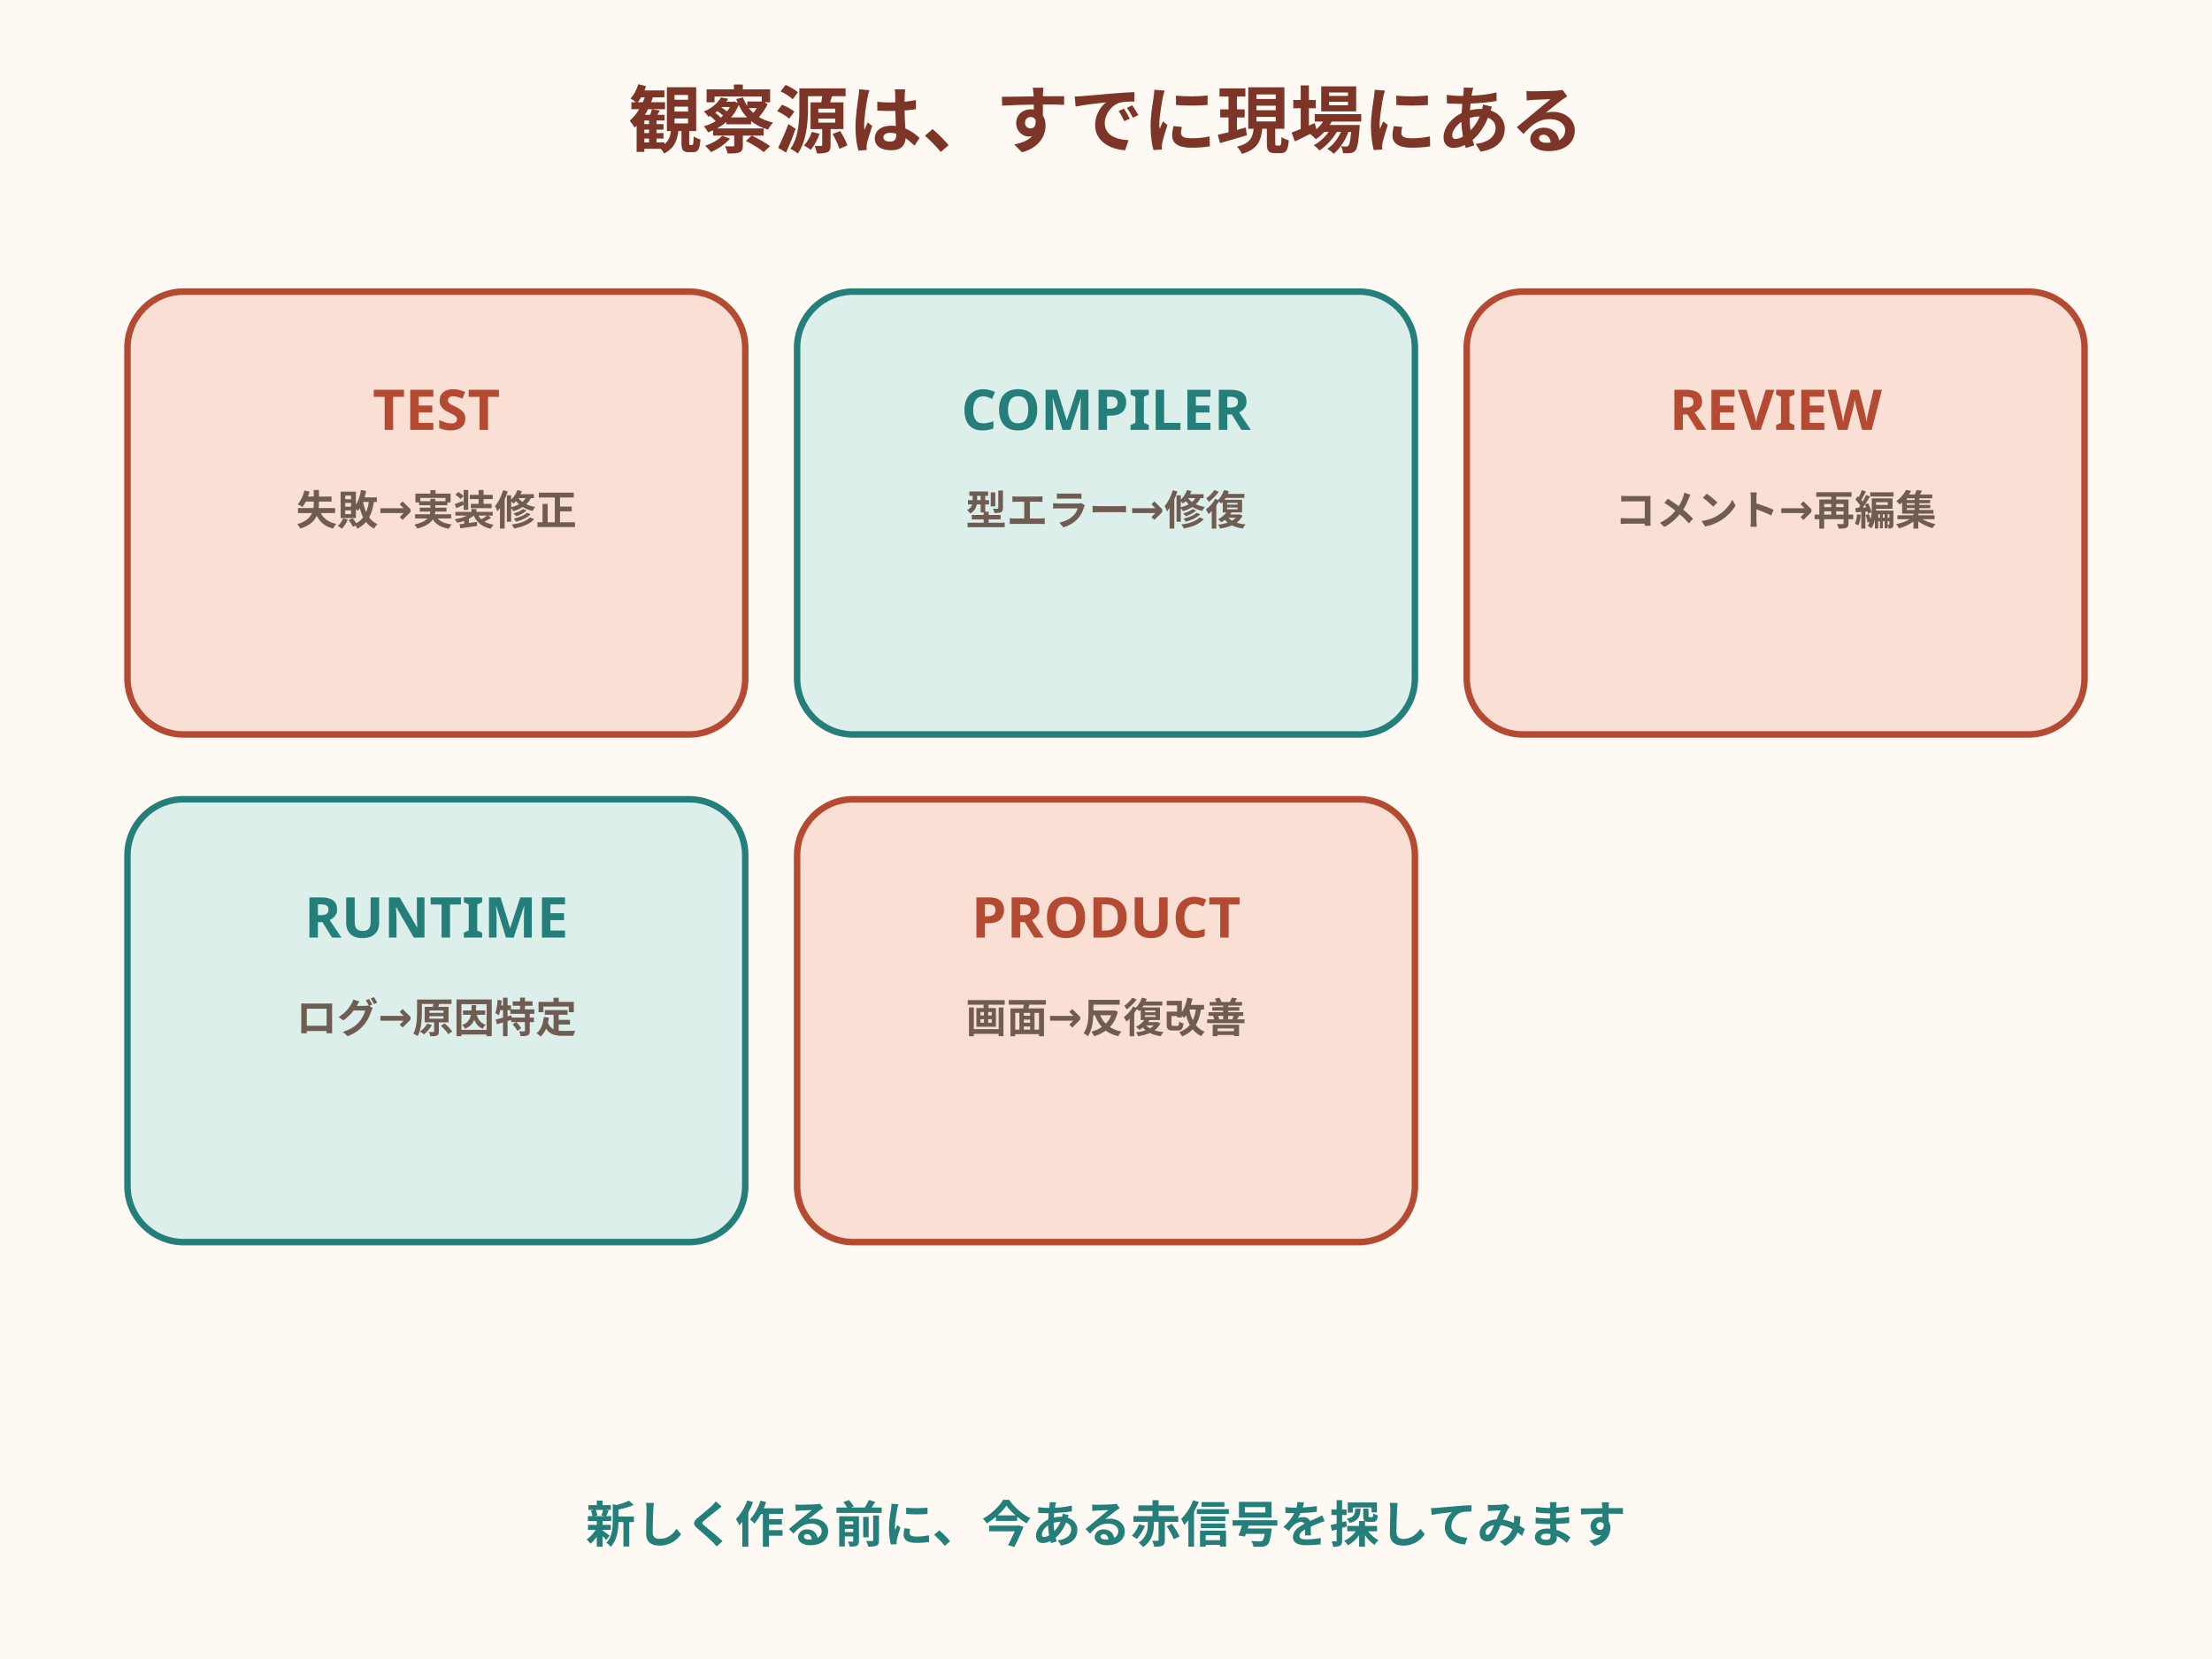
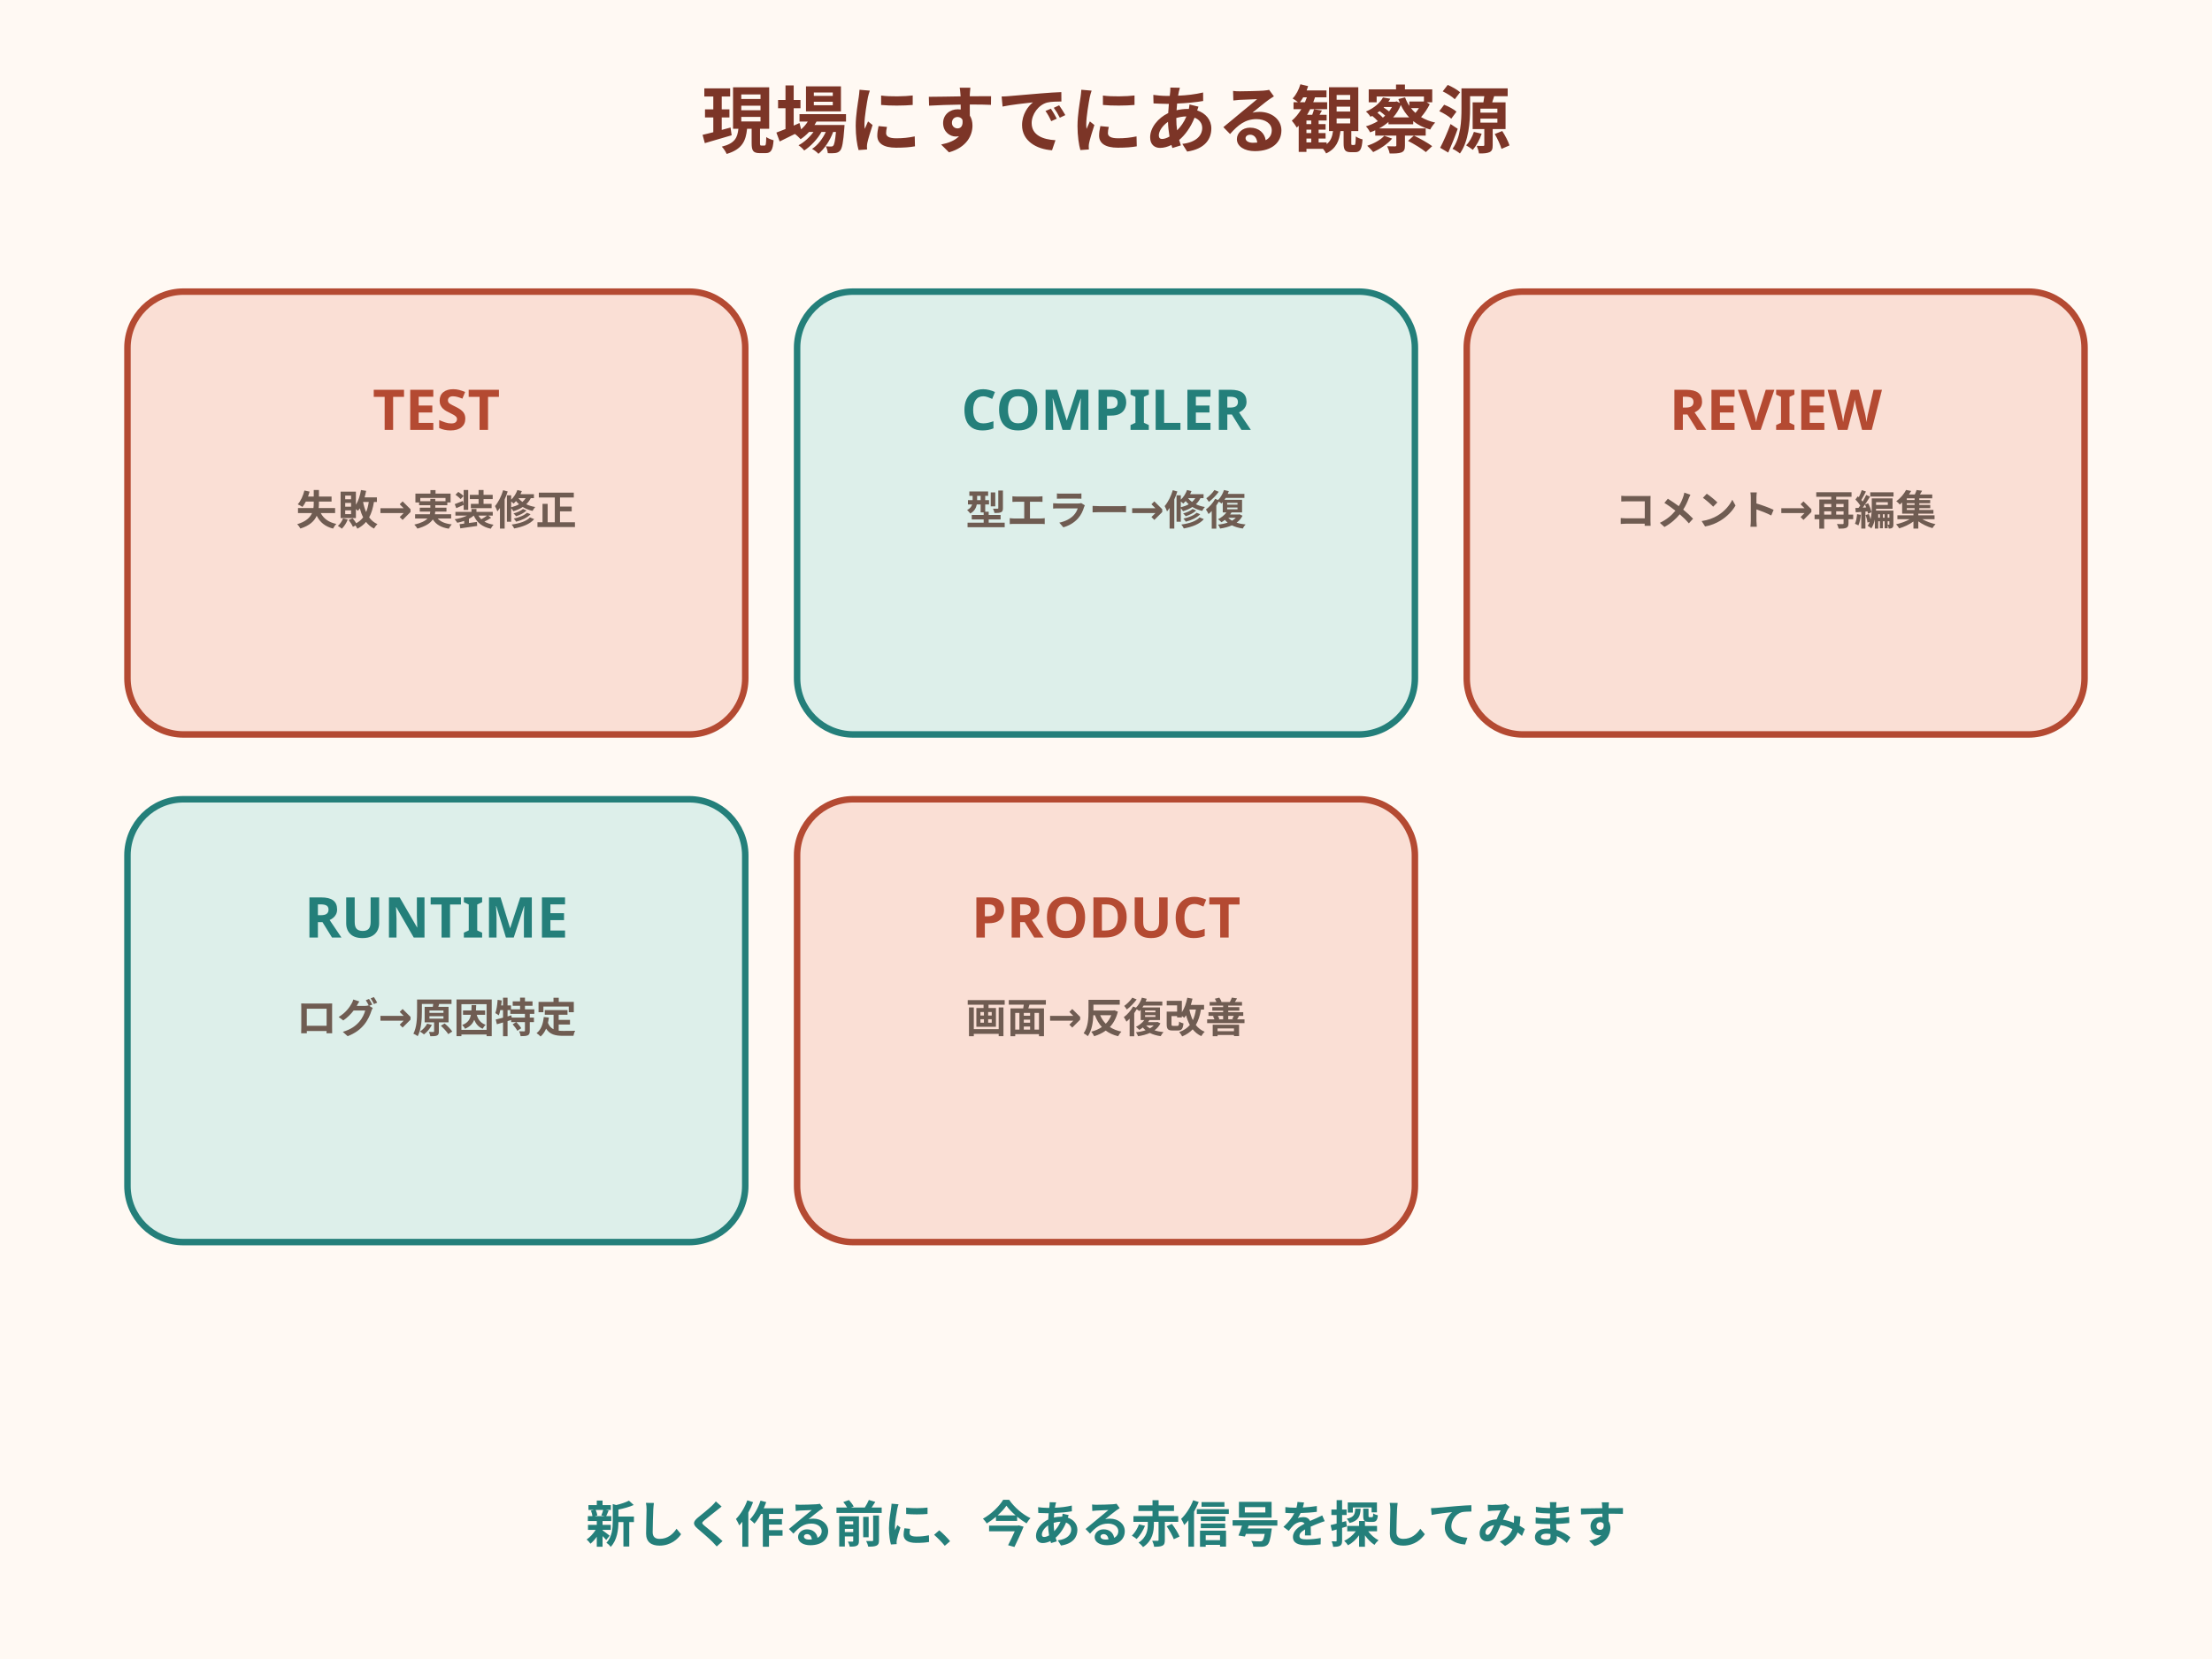
<svg xmlns="http://www.w3.org/2000/svg" width="1024" height="768" viewBox="0 0 1024 768">
  <defs>
    <marker id="arrow" viewBox="0 0 10 10" refX="9" refY="5" markerWidth="9" markerHeight="9" orient="auto-start-reverse">
      <path d="M 0 0 L 10 5 L 0 10 z" fill="context-stroke" />
    </marker>
  </defs>
  <rect width="1024" height="768" fill="#FFF9F3" />
-   <text x="512" y="68" text-anchor="middle" font-family="Hiragino Sans, Yu Gothic, sans-serif" font-size="34" font-weight="800" fill="#7C3527">観察源は、すでに現場にある</text>
+   <text x="512" y="68" text-anchor="middle" font-family="Hiragino Sans, Yu Gothic, sans-serif" font-size="34" font-weight="800" fill="#7C3527">現場にすでにある観察源</text>
  <rect x="59" y="135" width="286" height="205" rx="26" fill="#FADFD5" stroke="#B44A32" stroke-width="3" />
  <text x="202" y="199" text-anchor="middle" font-family="Hiragino Sans, Yu Gothic, sans-serif" font-size="26" font-weight="800" fill="#B44A32">TEST</text>
  <text x="202" y="243" text-anchor="middle" font-family="Hiragino Sans, Yu Gothic, sans-serif" font-size="19" font-weight="600" fill="#6F5C52">失敗→実装修正</text>
  <rect x="369" y="135" width="286" height="205" rx="26" fill="#DDEFEA" stroke="#247F7A" stroke-width="3" />
  <text x="512" y="199" text-anchor="middle" font-family="Hiragino Sans, Yu Gothic, sans-serif" font-size="26" font-weight="800" fill="#247F7A">COMPILER</text>
  <text x="512" y="243" text-anchor="middle" font-family="Hiragino Sans, Yu Gothic, sans-serif" font-size="19" font-weight="600" fill="#6F5C52">型エラー→修復</text>
  <rect x="679" y="135" width="286" height="205" rx="26" fill="#FADFD5" stroke="#B44A32" stroke-width="3" />
  <text x="822" y="199" text-anchor="middle" font-family="Hiragino Sans, Yu Gothic, sans-serif" font-size="26" font-weight="800" fill="#B44A32">REVIEW</text>
  <text x="822" y="243" text-anchor="middle" font-family="Hiragino Sans, Yu Gothic, sans-serif" font-size="19" font-weight="600" fill="#6F5C52">コメント→再編集</text>
  <rect x="59" y="370" width="286" height="205" rx="26" fill="#DDEFEA" stroke="#247F7A" stroke-width="3" />
  <text x="202" y="434" text-anchor="middle" font-family="Hiragino Sans, Yu Gothic, sans-serif" font-size="26" font-weight="800" fill="#247F7A">RUNTIME</text>
  <text x="202" y="478" text-anchor="middle" font-family="Hiragino Sans, Yu Gothic, sans-serif" font-size="19" font-weight="600" fill="#6F5C52">ログ→原因特定</text>
  <rect x="369" y="370" width="286" height="205" rx="26" fill="#FADFD5" stroke="#B44A32" stroke-width="3" />
  <text x="512" y="434" text-anchor="middle" font-family="Hiragino Sans, Yu Gothic, sans-serif" font-size="26" font-weight="800" fill="#B44A32">PRODUCT</text>
  <text x="512" y="478" text-anchor="middle" font-family="Hiragino Sans, Yu Gothic, sans-serif" font-size="19" font-weight="600" fill="#6F5C52">画面→反復改善</text>
  <text x="512" y="714" text-anchor="middle" font-family="Hiragino Sans, Yu Gothic, sans-serif" font-size="23" font-weight="800" fill="#247F7A">新しく作る前に、今ある赤信号を探してみます</text>
</svg>
